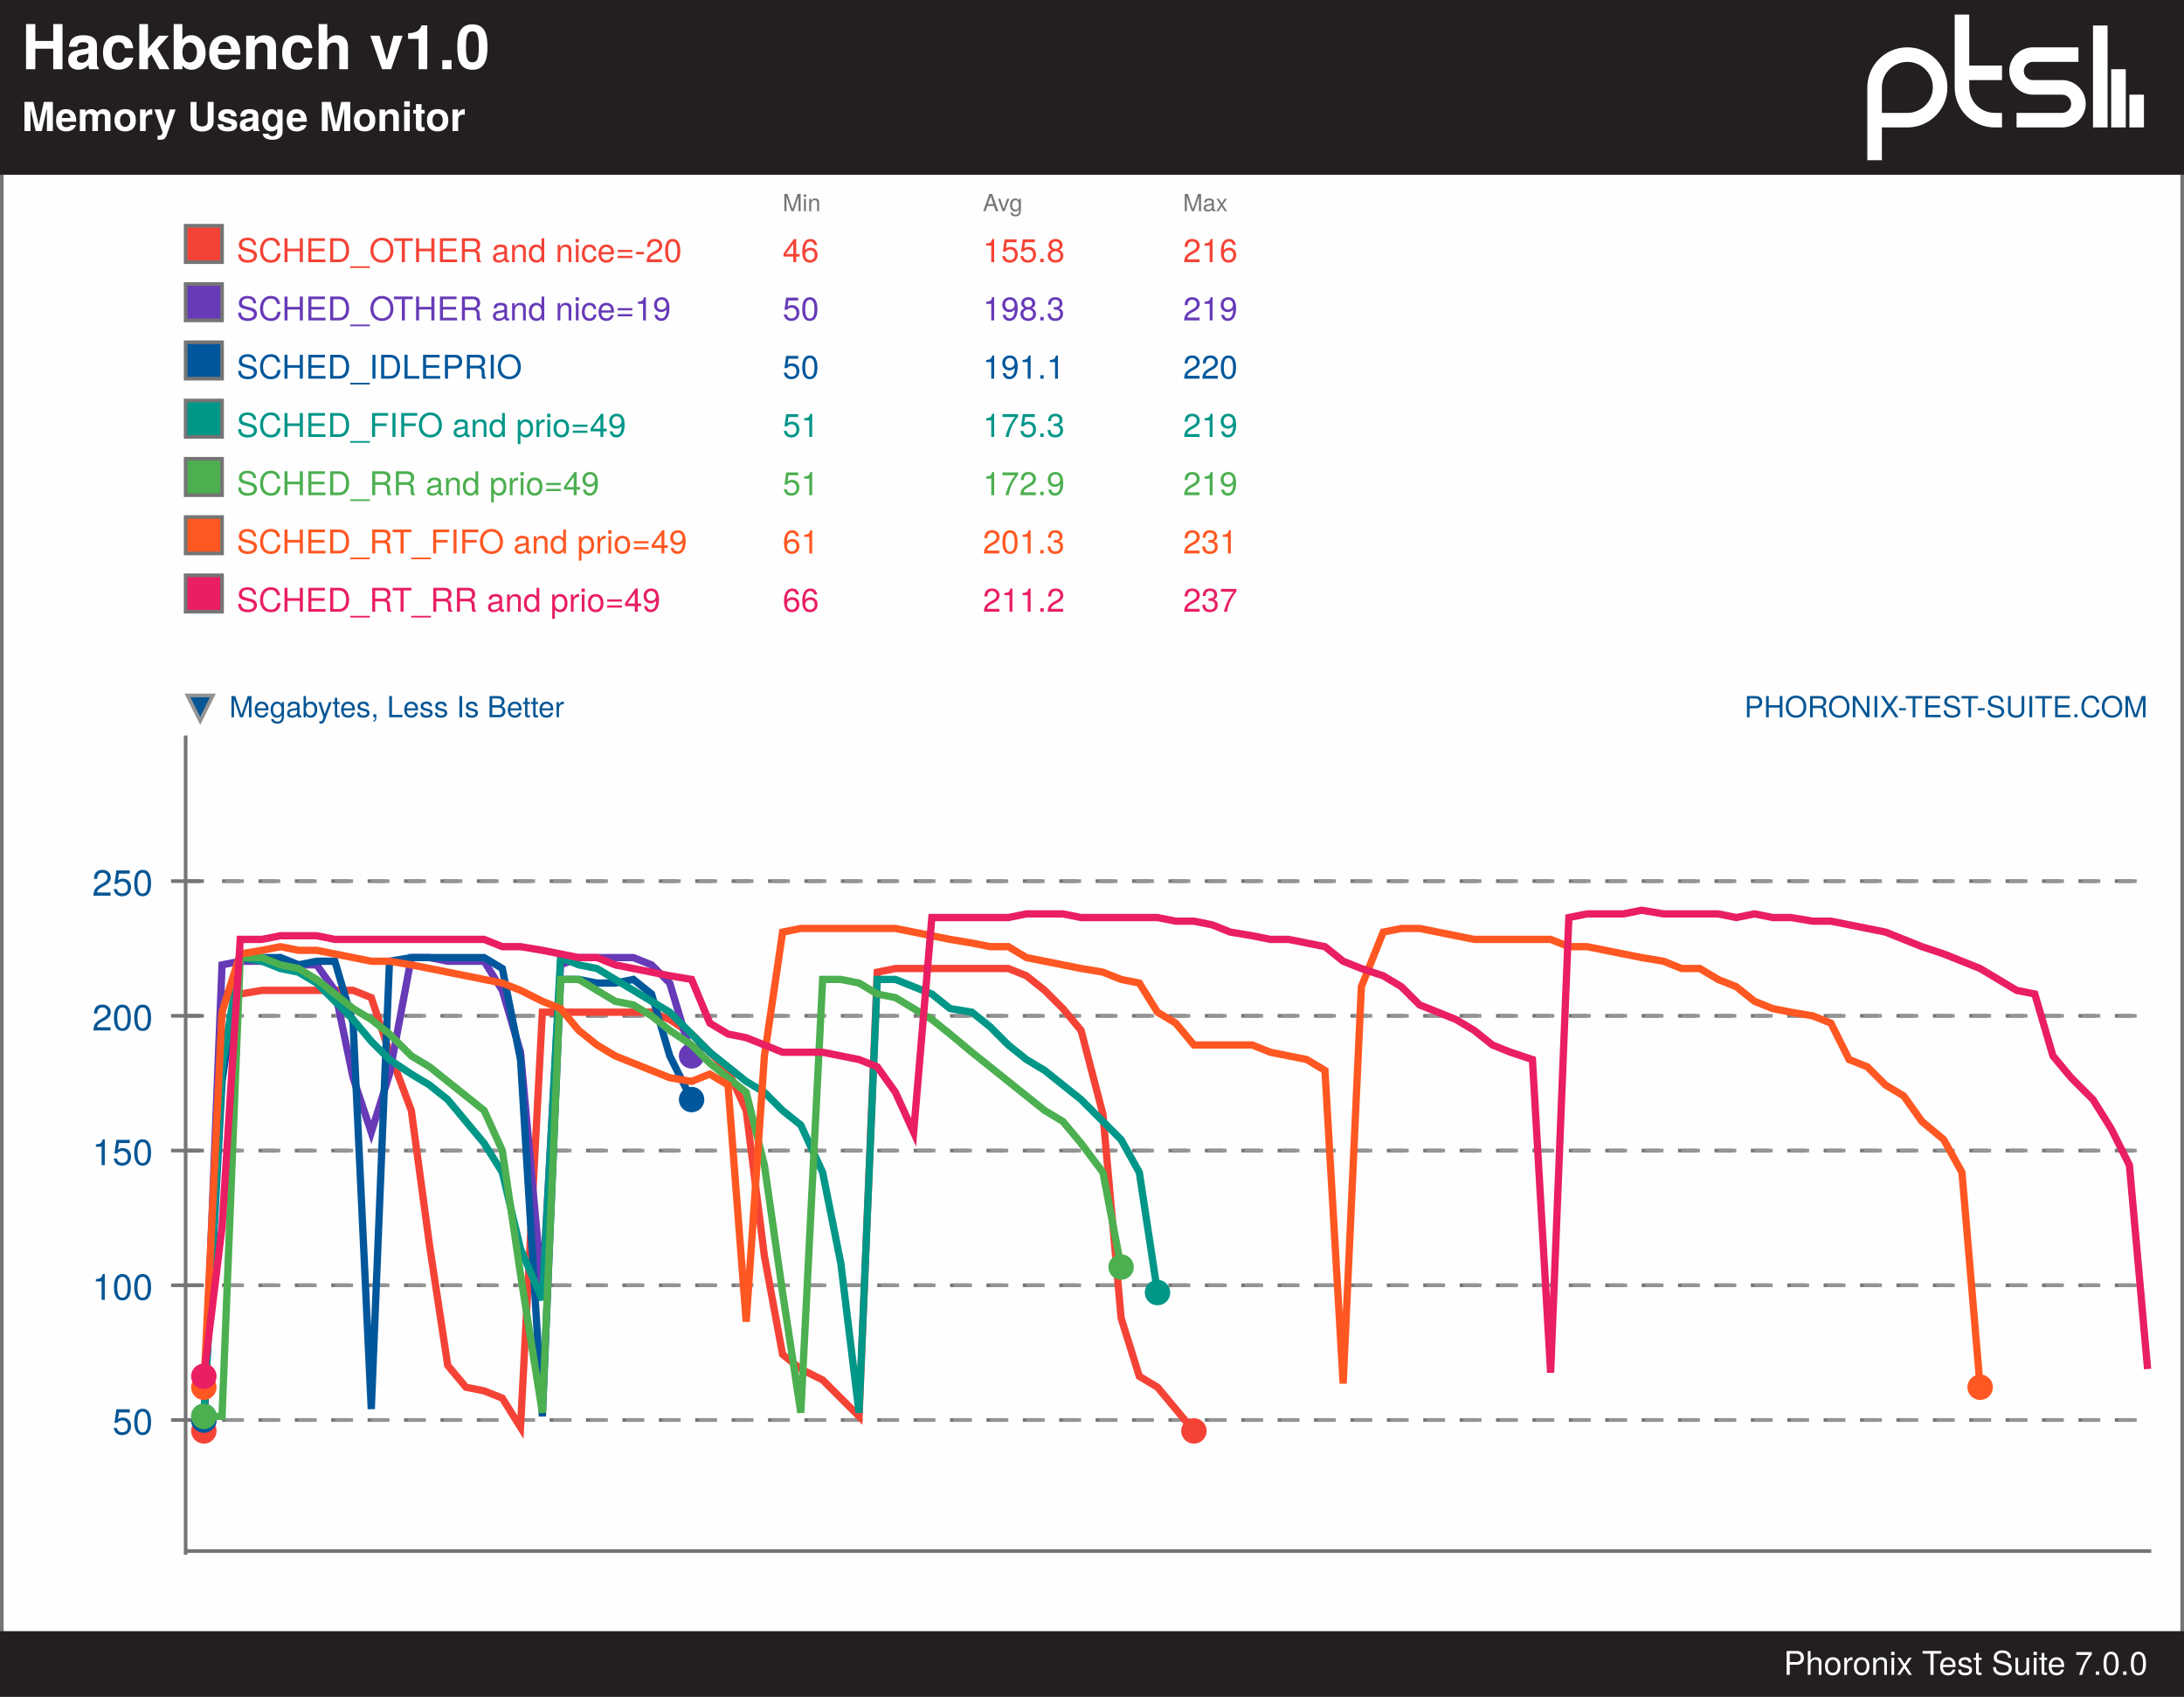
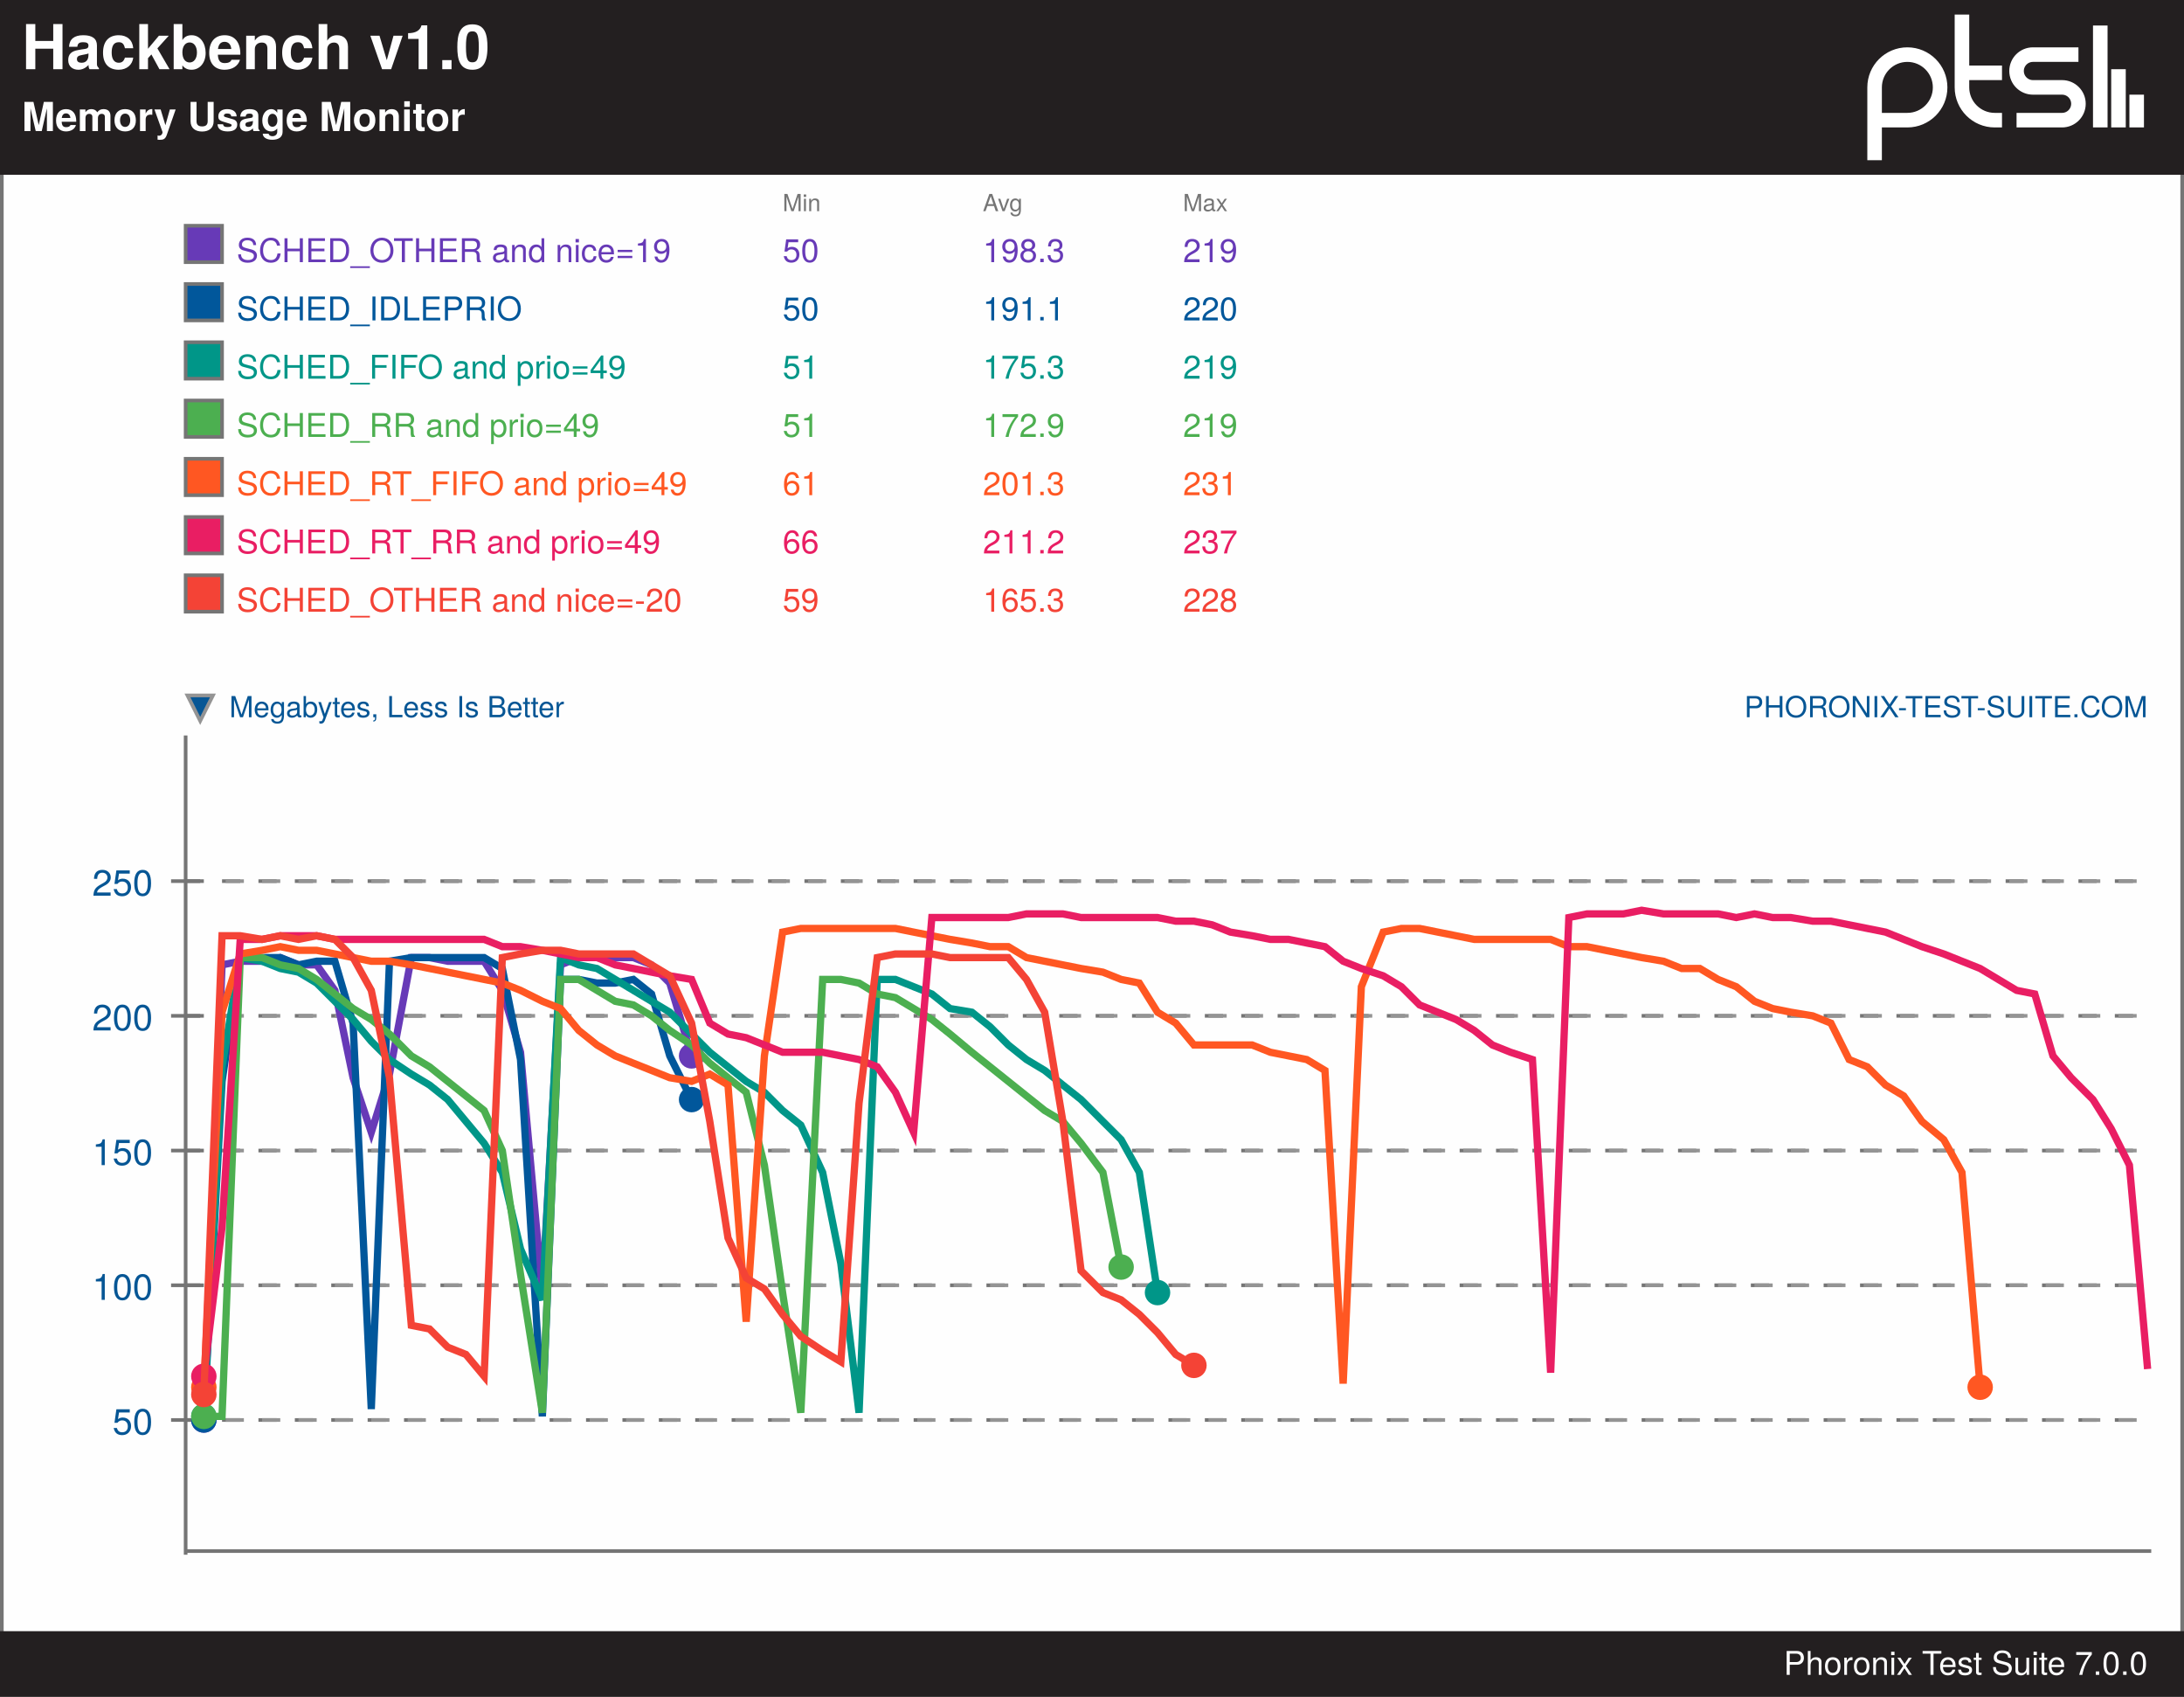
<svg xmlns="http://www.w3.org/2000/svg" xmlns:xlink="http://www.w3.org/1999/xlink" version="1.1" font-family="sans-serif, droid-sans, helvetica, verdana, tahoma" viewbox="0 0 600 466" width="600" height="466" preserveAspectRatio="xMinYMin meet">
  <rect x="0" y="0" width="600" height="466" fill="#FEFEFE" stroke="#757575" stroke-width="2" />
  <g font-size="6.5" fill="#757575">
    <text y="58" x="215">Min</text>
    <text y="58" x="270">Avg</text>
    <text y="58" x="325">Max</text>
  </g>
  <g stroke="#757575" stroke-width="1">
-     <rect x="51" y="62" width="10" height="10" fill="#f44336" />
-     <rect x="51" y="78" width="10" height="10" fill="#673ab7" />
-     <rect x="51" y="94" width="10" height="10" fill="#01579b" />
-     <rect x="51" y="110" width="10" height="10" fill="#009688" />
-     <rect x="51" y="126" width="10" height="10" fill="#4caf50" />
-     <rect x="51" y="142" width="10" height="10" fill="#ff5722" />
-     <rect x="51" y="158" width="10" height="10" fill="#e91e63" />
+     <rect x="51" y="62" width="10" height="10" fill="#673ab7" />
+     <rect x="51" y="78" width="10" height="10" fill="#01579b" />
+     <rect x="51" y="94" width="10" height="10" fill="#009688" />
+     <rect x="51" y="110" width="10" height="10" fill="#4caf50" />
+     <rect x="51" y="126" width="10" height="10" fill="#ff5722" />
+     <rect x="51" y="142" width="10" height="10" fill="#e91e63" />
+     <rect x="51" y="158" width="10" height="10" fill="#f44336" />
+   </g>
+   <g font-size="9" fill="#673ab7">
+     <text x="65" y="72">SCHED_OTHER and nice=19</text>
+     <text y="72" x="215">50</text>
+     <text y="72" x="270">198.3</text>
+     <text y="72" x="325">219</text>
+   </g>
+   <g font-size="9" fill="#01579b">
+     <text x="65" y="88">SCHED_IDLEPRIO</text>
+     <text y="88" x="215">50</text>
+     <text y="88" x="270">191.1</text>
+     <text y="88" x="325">220</text>
+   </g>
+   <g font-size="9" fill="#009688">
+     <text x="65" y="104">SCHED_FIFO and prio=49</text>
+     <text y="104" x="215">51</text>
+     <text y="104" x="270">175.3</text>
+     <text y="104" x="325">219</text>
+   </g>
+   <g font-size="9" fill="#4caf50">
+     <text x="65" y="120">SCHED_RR and prio=49</text>
+     <text y="120" x="215">51</text>
+     <text y="120" x="270">172.9</text>
+     <text y="120" x="325">219</text>
+   </g>
+   <g font-size="9" fill="#ff5722">
+     <text x="65" y="136">SCHED_RT_FIFO and prio=49</text>
+     <text y="136" x="215">61</text>
+     <text y="136" x="270">201.3</text>
+     <text y="136" x="325">231</text>
+   </g>
+   <g font-size="9" fill="#e91e63">
+     <text x="65" y="152">SCHED_RT_RR and prio=49</text>
+     <text y="152" x="215">66</text>
+     <text y="152" x="270">211.2</text>
+     <text y="152" x="325">237</text>
  </g>
  <g font-size="9" fill="#f44336">
-     <text x="65" y="72">SCHED_OTHER and nice=-20</text>
-     <text y="72" x="215">46</text>
-     <text y="72" x="270">155.8</text>
-     <text y="72" x="325">216</text>
-   </g>
-   <g font-size="9" fill="#673ab7">
-     <text x="65" y="88">SCHED_OTHER and nice=19</text>
-     <text y="88" x="215">50</text>
-     <text y="88" x="270">198.3</text>
-     <text y="88" x="325">219</text>
-   </g>
-   <g font-size="9" fill="#01579b">
-     <text x="65" y="104">SCHED_IDLEPRIO</text>
-     <text y="104" x="215">50</text>
-     <text y="104" x="270">191.1</text>
-     <text y="104" x="325">220</text>
-   </g>
-   <g font-size="9" fill="#009688">
-     <text x="65" y="120">SCHED_FIFO and prio=49</text>
-     <text y="120" x="215">51</text>
-     <text y="120" x="270">175.3</text>
-     <text y="120" x="325">219</text>
-   </g>
-   <g font-size="9" fill="#4caf50">
-     <text x="65" y="136">SCHED_RR and prio=49</text>
-     <text y="136" x="215">51</text>
-     <text y="136" x="270">172.9</text>
-     <text y="136" x="325">219</text>
-   </g>
-   <g font-size="9" fill="#ff5722">
-     <text x="65" y="152">SCHED_RT_FIFO and prio=49</text>
-     <text y="152" x="215">61</text>
-     <text y="152" x="270">201.3</text>
-     <text y="152" x="325">231</text>
-   </g>
-   <g font-size="9" fill="#e91e63">
-     <text x="65" y="168">SCHED_RT_RR and prio=49</text>
-     <text y="168" x="215">66</text>
-     <text y="168" x="270">211.2</text>
-     <text y="168" x="325">237</text>
+     <text x="65" y="168">SCHED_OTHER and nice=-20</text>
+     <text y="168" x="215">59</text>
+     <text y="168" x="270">165.3</text>
+     <text y="168" x="325">228</text>
  </g>
  <g stroke="#757575" stroke-width="1">
    <line x1="51" y1="202" x2="51" y2="427" />
    <line x1="51" y1="426" x2="591" y2="426" />
  </g>
  <a xlink:href="http://www.phoronix-test-suite.com/" xlink:show="new">
    <text x="590" y="197" font-size="8" fill="#065695" text-anchor="end" xlink:show="new">PHORONIX-TEST-SUITE.COM</text>
  </a>
  <polygon points="55,198 58.5,191 51.5,191" fill="#065695" stroke="#949494" stroke-width="1" />
  <text x="63" y="197" font-size="8" fill="#065695" text-anchor="start">Megabytes, Less Is Better</text>
  <rect x="0" y="0" width="600" height="48" fill="#231f20" />
  <text x="6" y="19" font-size="17" fill="#FEFEFE" text-anchor="start" xlink:show="new" font-weight="bold">Hackbench v1.0</text>
  <text x="6" y="36" font-size="11" font-weight="bold" fill="#FEFEFE" text-anchor="start">Memory Usage Monitor</text>
  <path d="m74 22v9m-5-16v16m-5-28v28m-23-2h12.5c2.485 0 4.5-2.015 4.5-4.5s-2.015-4.5-4.5-4.5h-8c-2.485 0-4.5-2.015-4.5-4.5s2.015-4.5 4.5-4.5h12.5m-21 5h-11m11 13h-2c-4.971 0-9-4.029-9-9v-20m-24 40v-20c0-4.971 4.029-9 9-9 4.971 0 9 4.029 9 9s-4.029 9-9 9h-9" stroke="#ffffff" stroke-width="4" fill="none" transform="translate(513,4)" />
  <g stroke="#757575" stroke-width="1" stroke-dasharray="5,5">
    <line x1="51" y1="390" x2="590" y2="390" />
    <line x1="51" y1="353" x2="590" y2="353" />
    <line x1="51" y1="316" x2="590" y2="316" />
    <line x1="51" y1="279" x2="590" y2="279" />
    <line x1="51" y1="242" x2="590" y2="242" />
  </g>
  <g stroke="#757575" stroke-width="1">
    <line x1="47" y1="390" x2="55" y2="390" />
    <line x1="47" y1="353" x2="55" y2="353" />
    <line x1="47" y1="316" x2="55" y2="316" />
    <line x1="47" y1="279" x2="55" y2="279" />
    <line x1="47" y1="242" x2="55" y2="242" />
  </g>
  <g stroke="#949494" stroke-width="1" stroke-dasharray="5,5">
    <line x1="62" y1="390" x2="590" y2="390" />
    <line x1="62" y1="353" x2="590" y2="353" />
    <line x1="62" y1="316" x2="590" y2="316" />
    <line x1="62" y1="279" x2="590" y2="279" />
    <line x1="62" y1="242" x2="590" y2="242" />
  </g>
  <g font-size="10" fill="#065695" text-anchor="end">
    <text x="42" y="394">50</text>
    <text x="42" y="357">100</text>
    <text x="42" y="320">150</text>
    <text x="42" y="283">200</text>
    <text x="42" y="246">250</text>
  </g>
-   <g stroke="#f44336" stroke-width="1" fill="#f44336">
-     <polyline points="56,393 61,273 66,273 72,272 77,272 82,272 87,272 92,272 97,272 102,274 107,289 113,305 118,342 123,375 128,381 133,382 138,384 143,392 149,278 154,278 159,278 164,278 169,278 174,278 179,278 184,280 190,284 195,289 200,294 205,305 210,345 215,372 220,376 226,379 231,384 236,389 241,267 246,266 251,266 256,266 261,266 267,266 272,266 277,266 282,268 287,272 292,277 297,283 303,306 308,362 313,378 318,381 323,387 328,393" fill="none" stroke-width="2" />
-     <ellipse cx="56" cy="393" rx="3" ry="3" xlink:title="SCHED_OTHER and nice=-20: 46" />
-     <ellipse cx="328" cy="393" rx="3" ry="3" xlink:title="SCHED_OTHER and nice=-20: 46" />
-   </g>
  <g stroke="#673ab7" stroke-width="1" fill="#673ab7">
    <polyline points="56,390 61,265 66,264 72,264 77,263 82,265 87,265 92,272 97,296 102,311 107,295 113,263 118,263 123,264 128,264 133,264 138,272 143,289 149,355 154,265 159,263 164,263 169,263 174,263 179,265 184,270 190,290" fill="none" stroke-width="2" />
    <ellipse cx="56" cy="390" rx="3" ry="3" xlink:title="SCHED_OTHER and nice=19: 50" />
    <ellipse cx="190" cy="290" rx="3" ry="3" xlink:title="SCHED_OTHER and nice=19: 183" />
  </g>
  <g stroke="#01579b" stroke-width="1" fill="#01579b">
    <polyline points="56,390 61,297 66,263 72,263 77,263 82,265 87,264 92,264 97,281 102,387 107,264 113,263 118,263 123,263 128,263 133,263 138,266 143,291 149,389 154,269 159,269 164,270 169,270 174,269 179,273 184,290 190,302" fill="none" stroke-width="2" />
    <ellipse cx="56" cy="390" rx="3" ry="3" xlink:title="SCHED_IDLEPRIO: 50" />
    <ellipse cx="190" cy="302" rx="3" ry="3" xlink:title="SCHED_IDLEPRIO: 167" />
  </g>
  <g stroke="#009688" stroke-width="1" fill="#009688">
    <polyline points="56,389 61,293 66,263 72,264 77,266 82,267 87,270 92,275 97,280 102,286 107,291 113,295 118,298 123,302 128,308 133,314 138,322 143,343 149,357 154,263 159,265 164,266 169,269 174,272 179,275 184,278 190,284 195,289 200,293 205,297 210,300 215,305 220,309 226,322 231,347 236,388 241,269 246,269 251,271 256,273 261,277 267,278 272,282 277,287 282,291 287,294 292,298 297,302 303,308 308,313 313,322 318,355" fill="none" stroke-width="2" />
    <ellipse cx="56" cy="389" rx="3" ry="3" xlink:title="SCHED_FIFO and prio=49: 51" />
    <ellipse cx="318" cy="355" rx="3" ry="3" xlink:title="SCHED_FIFO and prio=49: 97" />
  </g>
  <g stroke="#4caf50" stroke-width="1" fill="#4caf50">
    <polyline points="56,389 61,389 66,263 72,263 77,265 82,266 87,269 92,273 97,277 102,280 107,284 113,290 118,293 123,297 128,301 133,305 138,316 143,350 149,388 154,269 159,269 164,272 169,275 174,276 179,279 184,283 190,287 195,292 200,296 205,300 210,320 215,355 220,388 226,269 231,269 236,270 241,273 246,274 251,277 256,280 261,284 267,289 272,293 277,297 282,301 287,305 292,308 297,314 303,322 308,348" fill="none" stroke-width="2" />
    <ellipse cx="56" cy="389" rx="3" ry="3" xlink:title="SCHED_RR and prio=49: 51" />
    <ellipse cx="308" cy="348" rx="3" ry="3" xlink:title="SCHED_RR and prio=49: 106" />
  </g>
  <g stroke="#ff5722" stroke-width="1" fill="#ff5722">
    <polyline points="56,381 61,278 66,262 72,261 77,260 82,261 87,261 92,262 97,263 102,264 107,264 113,265 118,266 123,267 128,268 133,269 138,270 143,272 149,275 154,277 159,283 164,287 169,290 174,292 179,294 184,296 190,297 195,295 200,298 205,363 210,290 215,256 220,255 226,255 231,255 236,255 241,255 246,255 251,256 256,257 261,258 267,259 272,260 277,260 282,263 287,264 292,265 297,266 303,267 308,269 313,270 318,278 323,281 328,287 333,287 338,287 344,287 349,289 354,290 359,291 364,294 369,380 374,271 380,256 385,255 390,255 395,256 400,257 405,258 410,258 415,258 421,258 426,258 431,260 436,260 441,261 446,262 451,263 457,264 462,266 467,266 472,269 477,271 482,275 487,277 492,278 498,279 503,281 508,291 513,293 518,298 523,301 528,308 534,313 539,322 544,381" fill="none" stroke-width="2" />
    <ellipse cx="56" cy="381" rx="3" ry="3" xlink:title="SCHED_RT_FIFO and prio=49: 61" />
    <ellipse cx="544" cy="381" rx="3" ry="3" xlink:title="SCHED_RT_FIFO and prio=49: 61" />
  </g>
  <g stroke="#e91e63" stroke-width="1" fill="#e91e63">
    <polyline points="56,378 61,337 66,258 72,258 77,257 82,257 87,257 92,258 97,258 102,258 107,258 113,258 118,258 123,258 128,258 133,258 138,260 143,260 149,261 154,262 159,263 164,263 169,265 174,266 179,267 184,268 190,269 195,281 200,284 205,285 210,287 215,289 220,289 226,289 231,290 236,291 241,293 246,300 251,311 256,252 261,252 267,252 272,252 277,252 282,251 287,251 292,251 297,252 303,252 308,252 313,252 318,252 323,253 328,253 333,254 338,256 344,257 349,258 354,258 359,259 364,260 369,264 374,266 380,268 385,271 390,276 395,278 400,280 405,283 410,287 415,289 421,291 426,377 431,252 436,251 441,251 446,251 451,250 457,251 462,251 467,251 472,251 477,252 482,251 487,252 492,252 498,253 503,253 508,254 513,255 518,256 523,258 528,260 534,262 539,264 544,266 549,269 554,272 559,273 564,290 569,296 575,302 580,310 585,320 590,376" fill="none" stroke-width="2" />
    <ellipse cx="56" cy="378" rx="3" ry="3" xlink:title="SCHED_RT_RR and prio=49: 66" />
  </g>
+   <g stroke="#f44336" stroke-width="1" fill="#f44336">
+     <polyline points="56,383 61,257 66,257 72,258 77,257 82,258 87,257 92,258 97,263 102,272 107,296 113,364 118,365 123,370 128,372 133,378 138,263 143,262 149,261 154,261 159,262 164,262 169,262 174,262 179,265 184,268 190,281 195,308 200,340 205,351 210,354 215,361 220,367 226,371 231,374 236,303 241,263 246,262 251,262 256,262 261,263 267,263 272,263 277,263 282,269 287,278 292,308 297,349 303,355 308,357 313,361 318,366 323,372 328,375" fill="none" stroke-width="2" />
+     <ellipse cx="56" cy="383" rx="3" ry="3" xlink:title="SCHED_OTHER and nice=-20: 59" />
+     <ellipse cx="328" cy="375" rx="3" ry="3" xlink:title="SCHED_OTHER and nice=-20: 70" />
+   </g>
  <rect x="0" y="448" width="600" height="18" fill="#231f20" />
  <a xlink:href="http://www.phoronix-test-suite.com/" xlink:show="new">
    <text x="590" y="460" font-size="9" fill="#FEFEFE" text-anchor="end" xlink:show="new">Phoronix Test Suite 7.0.0</text>
  </a>
</svg>
